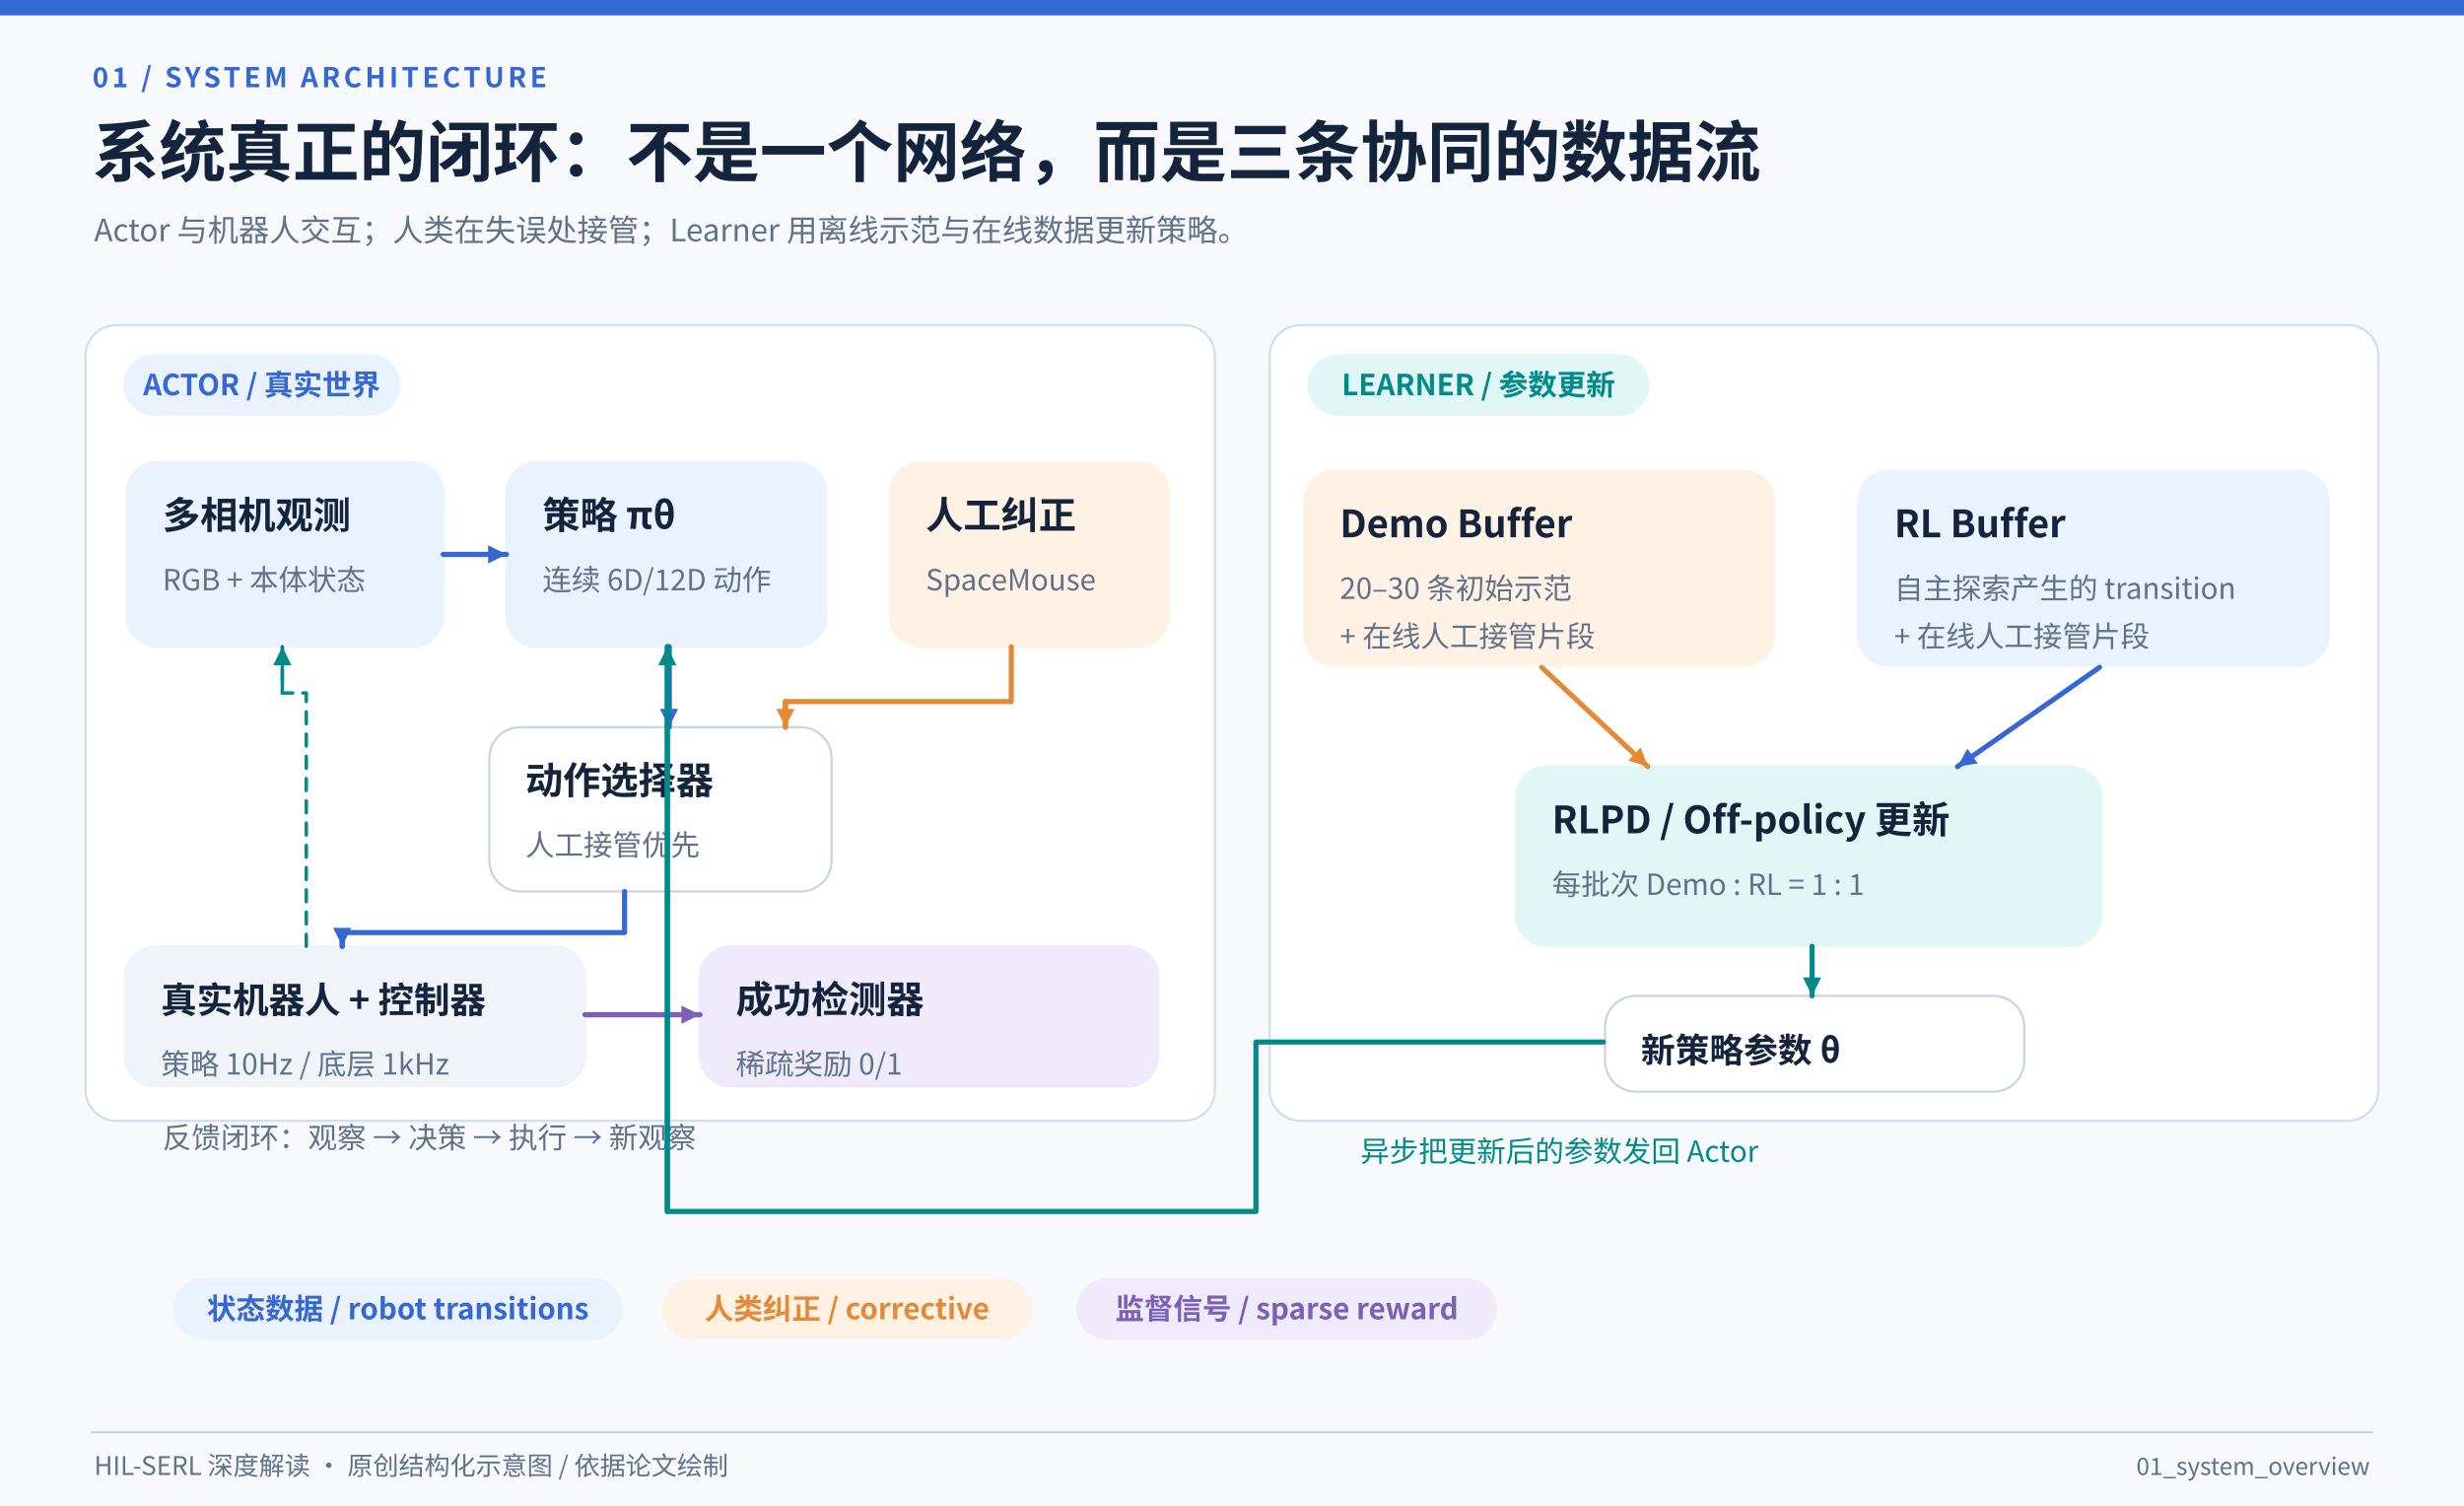
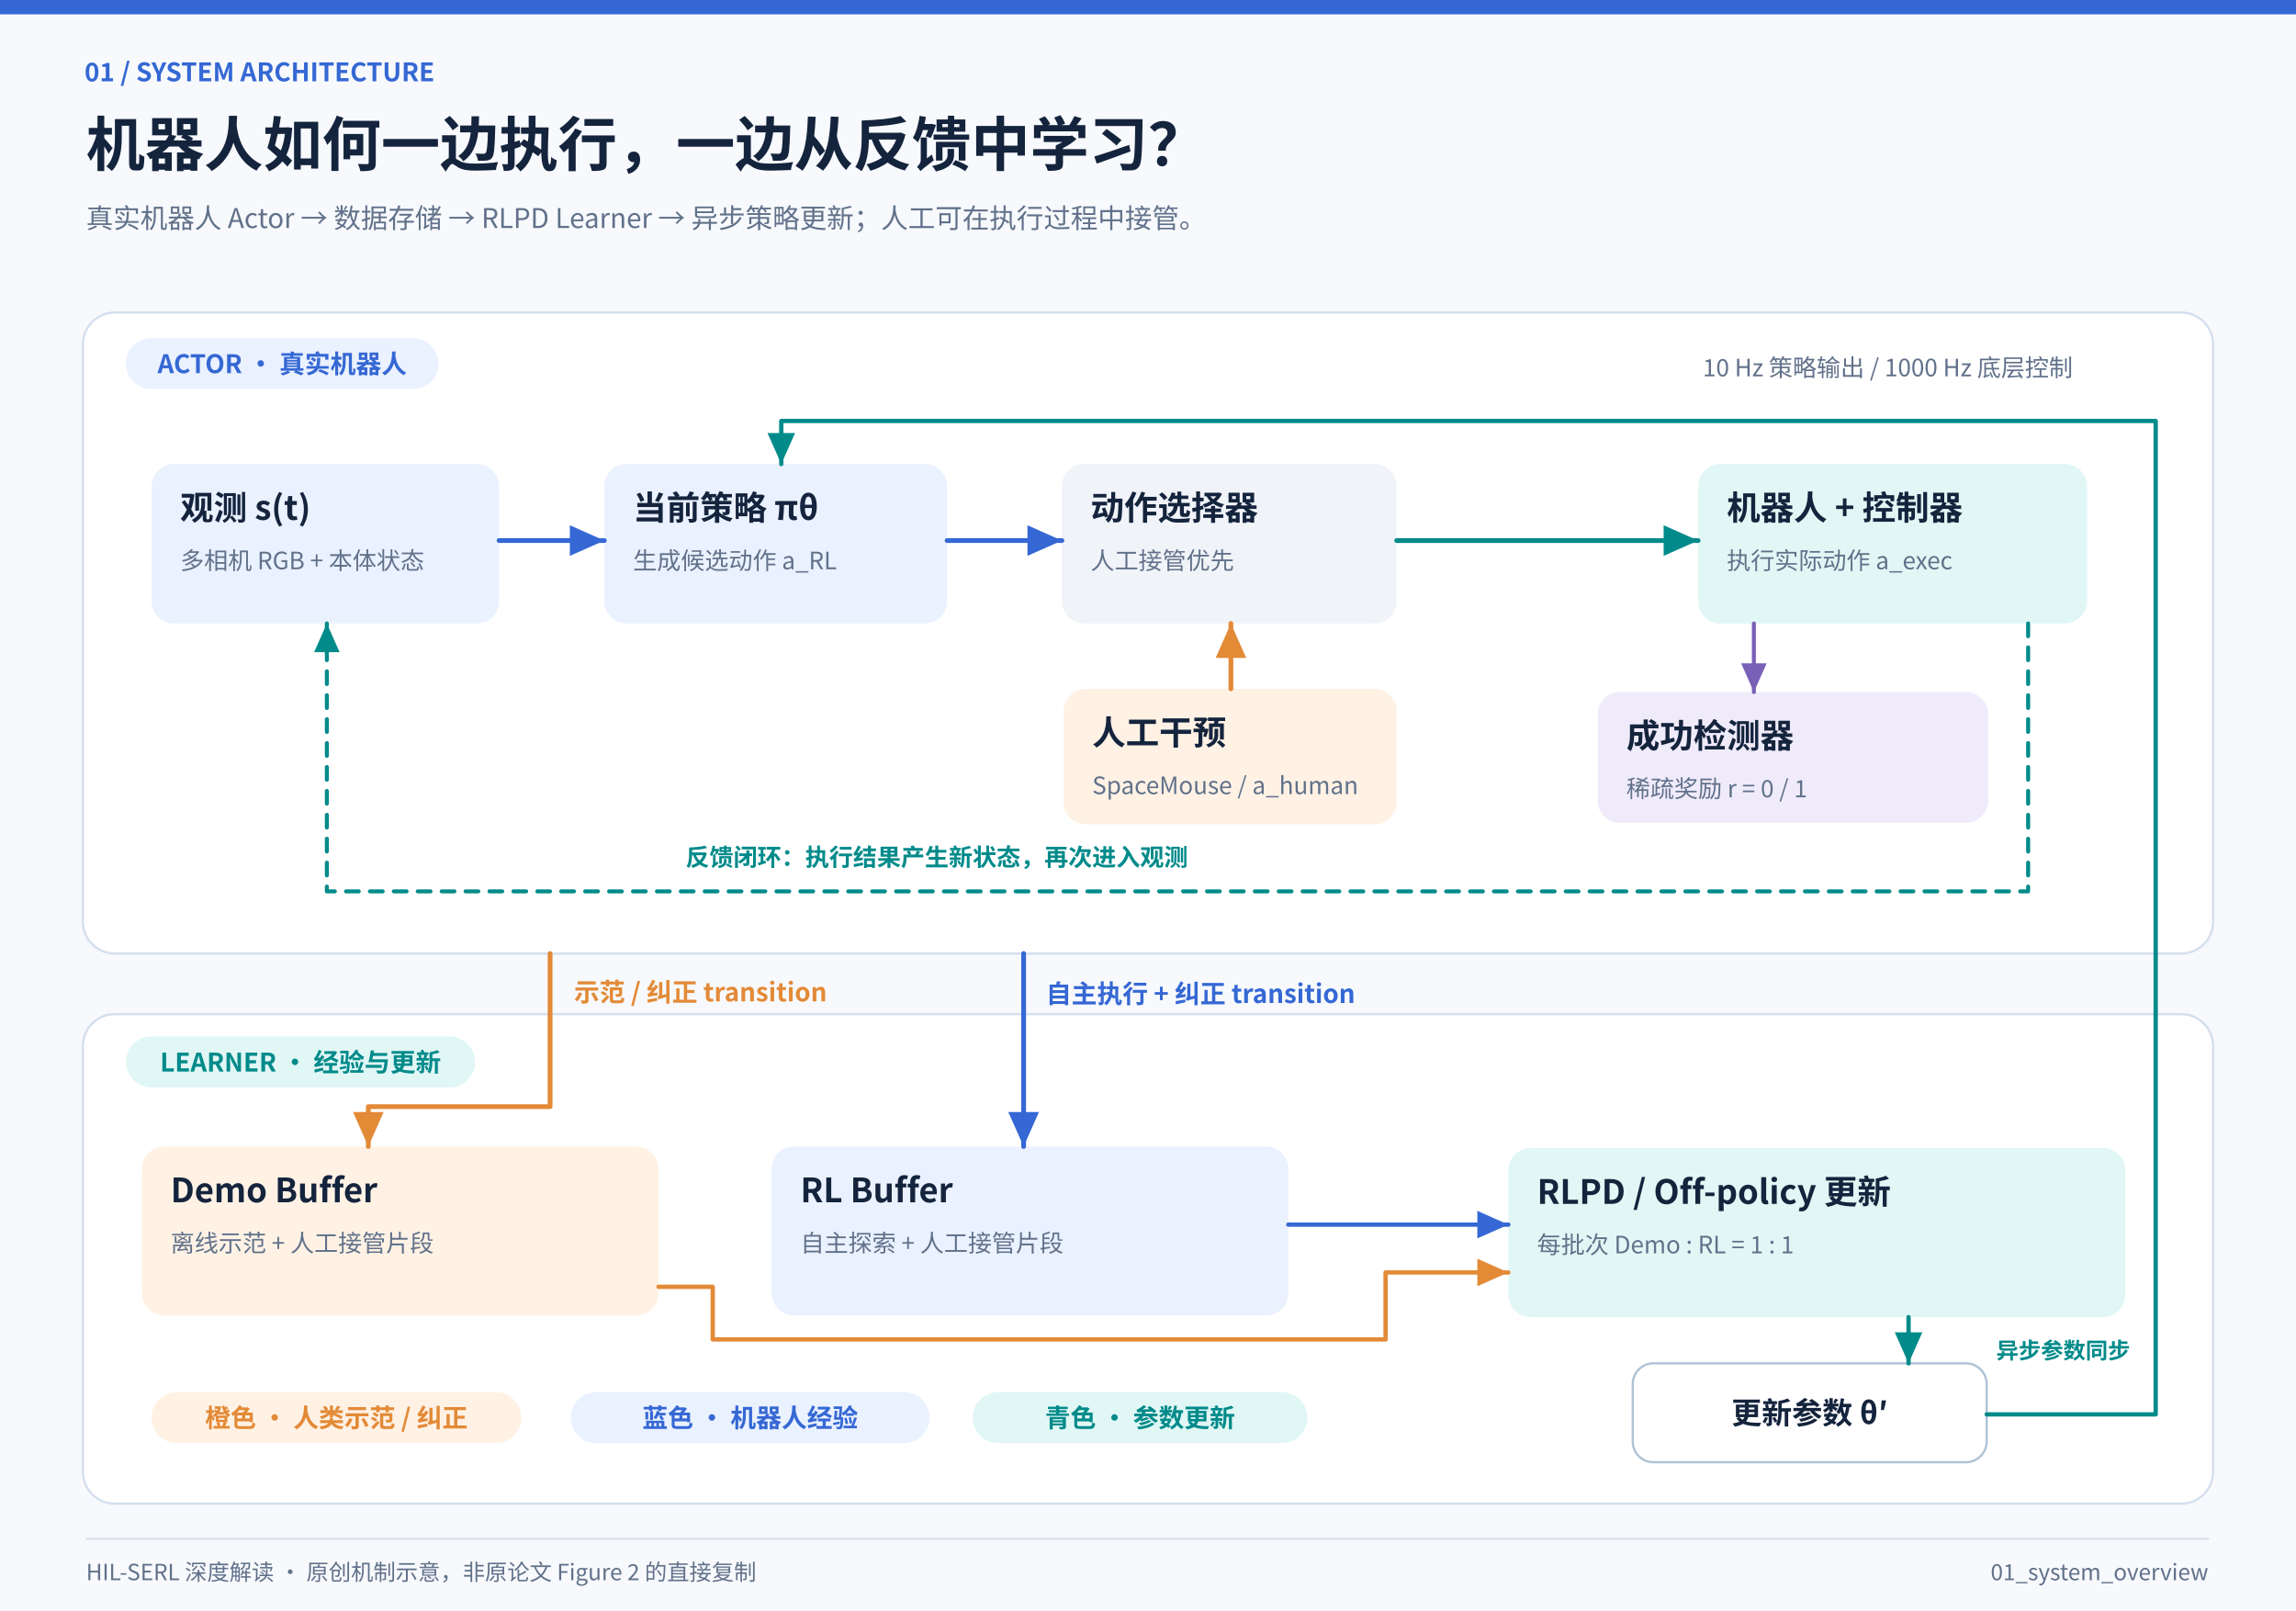
- <svg xmlns="http://www.w3.org/2000/svg" baseProfile="full" height="880" version="1.1" viewBox="0 0 1440 880" width="1440">
-   <defs />
-   <rect fill="#F7F9FC" height="880" width="1440" x="0" y="0" />
-   <rect fill="#3568D4" height="9" width="1440" x="0" y="0" />
-   <text fill="#3568D4" font-family="Noto Sans CJK SC, Noto Sans SC, Arial, sans-serif" font-size="16" font-weight="600" letter-spacing="2" opacity="1" text-anchor="start" x="54" y="51">01  /  SYSTEM ARCHITECTURE</text>
-   <text fill="#15243D" font-family="Noto Sans CJK SC, Noto Sans SC, Arial, sans-serif" font-size="39" font-weight="700" opacity="1" text-anchor="start" x="54" y="103">系统真正的闭环：不是一个网络，而是三条协同的数据流</text>
-   <text fill="#61718A" font-family="Noto Sans CJK SC, Noto Sans SC, Arial, sans-serif" font-size="18" font-weight="400" opacity="1" text-anchor="start" x="55" y="141">Actor 与机器人交互；人类在失误处接管；Learner 用离线示范与在线数据更新策略。</text>
-   <line stroke="#CBD5E1" stroke-width="1.2" x1="53" x2="1387" y1="837" y2="837" />
-   <text fill="#61718A" font-family="Noto Sans CJK SC, Noto Sans SC, Arial, sans-serif" font-size="15" font-weight="400" opacity="1" text-anchor="start" x="55" y="862">HIL-SERL 深度解读   ·   原创结构化示意图 / 依据论文绘制</text>
-   <text fill="#61718A" font-family="Noto Sans CJK SC, Noto Sans SC, Arial, sans-serif" font-size="14" font-weight="400" opacity="1" text-anchor="end" x="1385" y="862">01_system_overview</text>
-   <rect fill="#FFFFFF" height="465" rx="18" ry="18" stroke="#D4DFEE" stroke-width="1.35" width="660" x="50" y="190" />
-   <rect fill="#FFFFFF" height="465" rx="18" ry="18" stroke="#D4DFEE" stroke-width="1.35" width="648" x="742" y="190" />
-   <rect fill="#EAF1FF" height="36" rx="18" width="162" x="72" y="207" />
-   <text fill="#3568D4" font-family="Noto Sans CJK SC, Noto Sans SC, Arial, sans-serif" font-size="17" font-weight="600" opacity="1" text-anchor="middle" x="153.0" y="231">ACTOR / 真实世界</text>
-   <rect fill="#E1F7F5" height="36" rx="18" width="200" x="764" y="207" />
-   <text fill="#008A8A" font-family="Noto Sans CJK SC, Noto Sans SC, Arial, sans-serif" font-size="17" font-weight="600" opacity="1" text-anchor="middle" x="864.0" y="231">LEARNER / 参数更新</text>
-   <rect fill="#EAF1FF" height="108" rx="18" ry="18" stroke="#EAF1FF" stroke-width="1.35" width="185" x="74" y="270" />
-   <text fill="#15243D" font-family="Noto Sans CJK SC, Noto Sans SC, Arial, sans-serif" font-size="22" font-weight="700" opacity="1" text-anchor="start" x="95" y="309">多相机观测</text>
-   <text fill="#61718A" font-family="Noto Sans CJK SC, Noto Sans SC, Arial, sans-serif" font-size="17" font-weight="400" opacity="1" text-anchor="start" x="95" y="345">RGB + 本体状态</text>
-   <rect fill="#EAF1FF" height="108" rx="18" ry="18" stroke="#EAF1FF" stroke-width="1.35" width="187" x="296" y="270" />
-   <text fill="#15243D" font-family="Noto Sans CJK SC, Noto Sans SC, Arial, sans-serif" font-size="22" font-weight="700" opacity="1" text-anchor="start" x="317" y="309">策略 πθ</text>
-   <text fill="#61718A" font-family="Noto Sans CJK SC, Noto Sans SC, Arial, sans-serif" font-size="17" font-weight="400" opacity="1" text-anchor="start" x="317" y="345">连续 6D/12D 动作</text>
-   <rect fill="#FFF2E5" height="108" rx="18" ry="18" stroke="#FFF2E5" stroke-width="1.35" width="163" x="520" y="270" />
-   <text fill="#15243D" font-family="Noto Sans CJK SC, Noto Sans SC, Arial, sans-serif" font-size="22" font-weight="700" opacity="1" text-anchor="start" x="541" y="309">人工纠正</text>
-   <text fill="#61718A" font-family="Noto Sans CJK SC, Noto Sans SC, Arial, sans-serif" font-size="17" font-weight="400" opacity="1" text-anchor="start" x="541" y="345">SpaceMouse</text>
-   <rect fill="#FFFFFF" height="96" rx="18" ry="18" stroke="#CBD5E1" stroke-width="1.35" width="200" x="286" y="425" />
-   <text fill="#15243D" font-family="Noto Sans CJK SC, Noto Sans SC, Arial, sans-serif" font-size="22" font-weight="700" opacity="1" text-anchor="start" x="307" y="464">动作选择器</text>
-   <text fill="#61718A" font-family="Noto Sans CJK SC, Noto Sans SC, Arial, sans-serif" font-size="17" font-weight="400" opacity="1" text-anchor="start" x="307" y="500">人工接管优先</text>
-   <rect fill="#F0F3F8" height="82" rx="18" ry="18" stroke="#F0F3F8" stroke-width="1.35" width="269" x="73" y="553" />
-   <text fill="#15243D" font-family="Noto Sans CJK SC, Noto Sans SC, Arial, sans-serif" font-size="21" font-weight="700" opacity="1" text-anchor="start" x="94" y="592">真实机器人 + 控制器</text>
-   <text fill="#61718A" font-family="Noto Sans CJK SC, Noto Sans SC, Arial, sans-serif" font-size="17" font-weight="400" opacity="1" text-anchor="start" x="94" y="628">策略 10Hz / 底层 1kHz</text>
-   <rect fill="#F0EBFB" height="82" rx="18" ry="18" stroke="#F0EBFB" stroke-width="1.35" width="268" x="409" y="553" />
-   <text fill="#15243D" font-family="Noto Sans CJK SC, Noto Sans SC, Arial, sans-serif" font-size="22" font-weight="700" opacity="1" text-anchor="start" x="430" y="592">成功检测器</text>
-   <text fill="#61718A" font-family="Noto Sans CJK SC, Noto Sans SC, Arial, sans-serif" font-size="17" font-weight="400" opacity="1" text-anchor="start" x="430" y="628">稀疏奖励 0/1</text>
-   <line fill="none" stroke="#3568D4" stroke-linecap="round" stroke-width="3" x1="259" x2="296" y1="324" y2="324" />
-   <polygon fill="#3568D4" points="296,324 285.247,329.327 285.247,318.673" />
-   <path d="M 391,378 L 391,425" fill="none" stroke="#3568D4" stroke-linecap="round" stroke-linejoin="round" stroke-width="3" />
-   <line fill="none" stroke="#3568D4" stroke-linecap="round" stroke-width="3" x1="391" x2="391" y1="378" y2="425" />
-   <polygon fill="#3568D4" points="391,425 385.673,414.247 396.327,414.247" />
-   <path d="M 591,378 L 591,410 L 459,410 L 459,425" fill="none" stroke="#E38A37" stroke-linecap="round" stroke-linejoin="round" stroke-width="3" />
-   <line fill="none" stroke="#E38A37" stroke-linecap="round" stroke-width="3" x1="459" x2="459" y1="410" y2="425" />
-   <polygon fill="#E38A37" points="459,425 453.673,414.247 464.327,414.247" />
-   <path d="M 365,521 L 365,545 L 200,545 L 200,553" fill="none" stroke="#3568D4" stroke-linecap="round" stroke-linejoin="round" stroke-width="3" />
-   <line fill="none" stroke="#3568D4" stroke-linecap="round" stroke-width="3" x1="200" x2="200" y1="545" y2="553" />
-   <polygon fill="#3568D4" points="200,553 194.673,542.247 205.327,542.247" />
-   <path d="M 342,593 L 409,593" fill="none" stroke="#7A60B6" stroke-linecap="round" stroke-linejoin="round" stroke-width="3" />
-   <line fill="none" stroke="#7A60B6" stroke-linecap="round" stroke-width="3" x1="342" x2="409" y1="593" y2="593" />
-   <polygon fill="#7A60B6" points="409,593 398.247,598.327 398.247,587.673" />
-   <path d="M 179,553 L 179,405 L 165,405 L 165,378" fill="none" stroke="#008A8A" stroke-dasharray="7,6" stroke-linecap="round" stroke-linejoin="round" stroke-width="2" />
-   <line fill="none" stroke="#008A8A" stroke-linecap="round" stroke-width="2" x1="165" x2="165" y1="405" y2="378" />
-   <polygon fill="#008A8A" points="165,378 170.327,388.753 159.673,388.753" />
-   <text fill="#61718A" font-family="Noto Sans CJK SC, Noto Sans SC, Arial, sans-serif" font-size="17" font-weight="400" opacity="1" text-anchor="start" x="95" y="671">反馈闭环：观察 → 决策 → 执行 → 新观察</text>
-   <rect fill="#FFF2E5" height="114" rx="18" ry="18" stroke="#FFF2E5" stroke-width="1.35" width="275" x="762" y="275" />
-   <text fill="#15243D" font-family="Noto Sans CJK SC, Noto Sans SC, Arial, sans-serif" font-size="22" font-weight="700" opacity="1" text-anchor="start" x="783" y="314">Demo Buffer</text>
-   <text fill="#61718A" font-family="Noto Sans CJK SC, Noto Sans SC, Arial, sans-serif" font-size="17" font-weight="400" opacity="1" text-anchor="start" x="783" y="350">20–30 条初始示范</text>
-   <text fill="#61718A" font-family="Noto Sans CJK SC, Noto Sans SC, Arial, sans-serif" font-size="17" font-weight="400" opacity="1" text-anchor="start" x="783" y="378">+ 在线人工接管片段</text>
-   <rect fill="#EAF1FF" height="114" rx="18" ry="18" stroke="#EAF1FF" stroke-width="1.35" width="275" x="1086" y="275" />
-   <text fill="#15243D" font-family="Noto Sans CJK SC, Noto Sans SC, Arial, sans-serif" font-size="22" font-weight="700" opacity="1" text-anchor="start" x="1107" y="314">RL Buffer</text>
-   <text fill="#61718A" font-family="Noto Sans CJK SC, Noto Sans SC, Arial, sans-serif" font-size="17" font-weight="400" opacity="1" text-anchor="start" x="1107" y="350">自主探索产生的 transition</text>
-   <text fill="#61718A" font-family="Noto Sans CJK SC, Noto Sans SC, Arial, sans-serif" font-size="17" font-weight="400" opacity="1" text-anchor="start" x="1107" y="378">+ 在线人工接管片段</text>
-   <rect fill="#E1F7F5" height="105" rx="18" ry="18" stroke="#E1F7F5" stroke-width="1.35" width="342" x="886" y="448" />
-   <text fill="#15243D" font-family="Noto Sans CJK SC, Noto Sans SC, Arial, sans-serif" font-size="22" font-weight="700" opacity="1" text-anchor="start" x="907" y="487">RLPD / Off-policy 更新</text>
-   <text fill="#61718A" font-family="Noto Sans CJK SC, Noto Sans SC, Arial, sans-serif" font-size="17" font-weight="400" opacity="1" text-anchor="start" x="907" y="523">每批次 Demo : RL = 1 : 1</text>
-   <line fill="none" stroke="#E38A37" stroke-linecap="round" stroke-width="3" x1="901" x2="963" y1="390" y2="448" />
-   <polygon fill="#E38A37" points="963,448 951.508,444.545 958.787,436.764" />
-   <line fill="none" stroke="#3568D4" stroke-linecap="round" stroke-width="3" x1="1227" x2="1144" y1="390" y2="448" />
-   <polygon fill="#3568D4" points="1144,448 1149.762,437.474 1155.865,446.208" />
-   <rect fill="#FFFFFF" height="56" rx="18" ry="18" stroke="#CBD5E1" stroke-width="1.35" width="245" x="938" y="582" />
-   <text fill="#15243D" font-family="Noto Sans CJK SC, Noto Sans SC, Arial, sans-serif" font-size="20" font-weight="700" opacity="1" text-anchor="start" x="959" y="621">新策略参数 θ</text>
-   <line fill="none" stroke="#008A8A" stroke-linecap="round" stroke-width="3" x1="1059" x2="1059" y1="553" y2="582" />
-   <polygon fill="#008A8A" points="1059,582 1053.673,571.247 1064.327,571.247" />
-   <path d="M 937,609 L 734,609 L 734,708 L 390,708 L 390,378" fill="none" stroke="#008A8A" stroke-linecap="round" stroke-linejoin="round" stroke-width="3" />
-   <line fill="none" stroke="#008A8A" stroke-linecap="round" stroke-width="3" x1="390" x2="390" y1="708" y2="378" />
-   <polygon fill="#008A8A" points="390,378 395.327,388.753 384.673,388.753" />
-   <text fill="#008A8A" font-family="Noto Sans CJK SC, Noto Sans SC, Arial, sans-serif" font-size="17" font-weight="400" opacity="1" text-anchor="start" x="795" y="679">异步把更新后的参数发回 Actor</text>
-   <rect fill="#EAF1FF" height="36" rx="18" width="263" x="101" y="747" />
-   <text fill="#3568D4" font-family="Noto Sans CJK SC, Noto Sans SC, Arial, sans-serif" font-size="17" font-weight="600" opacity="1" text-anchor="middle" x="232.5" y="771">状态数据 / robot transitions</text>
-   <rect fill="#FFF2E5" height="36" rx="18" width="216" x="387" y="747" />
-   <text fill="#E38A37" font-family="Noto Sans CJK SC, Noto Sans SC, Arial, sans-serif" font-size="17" font-weight="600" opacity="1" text-anchor="middle" x="495.0" y="771">人类纠正 / corrective</text>
-   <rect fill="#F0EBFB" height="36" rx="18" width="246" x="629" y="747" />
-   <text fill="#7A60B6" font-family="Noto Sans CJK SC, Noto Sans SC, Arial, sans-serif" font-size="17" font-weight="600" opacity="1" text-anchor="middle" x="752.0" y="771">监督信号 / sparse reward</text>
+ <svg xmlns="http://www.w3.org/2000/svg" viewBox="0 0 1440 1010" width="1440" height="1010">
+   <defs>
+     <marker id="3568D4-arrow" viewBox="0 0 10 10" refX="9" refY="5" markerWidth="8" markerHeight="8" orient="auto-start-reverse">
+       <path d="M0,1 L9,5 L0,9 Z" fill="#3568D4" />
+     </marker>
+     <marker id="008A8A-arrow" viewBox="0 0 10 10" refX="9" refY="5" markerWidth="8" markerHeight="8" orient="auto-start-reverse">
+       <path d="M0,1 L9,5 L0,9 Z" fill="#008A8A" />
+     </marker>
+     <marker id="E38A37-arrow" viewBox="0 0 10 10" refX="9" refY="5" markerWidth="8" markerHeight="8" orient="auto-start-reverse">
+       <path d="M0,1 L9,5 L0,9 Z" fill="#E38A37" />
+     </marker>
+     <marker id="7A60B6-arrow" viewBox="0 0 10 10" refX="9" refY="5" markerWidth="8" markerHeight="8" orient="auto-start-reverse">
+       <path d="M0,1 L9,5 L0,9 Z" fill="#7A60B6" />
+     </marker>
+   </defs>
+   <g font-family="Noto Sans CJK SC, Noto Sans SC, Microsoft YaHei, Arial, sans-serif">
+     <rect x="0" y="0" width="1440" height="1010" rx="0" fill="#F7F9FC" stroke="none" stroke-width="0" />
+     <rect x="0" y="0" width="1440" height="9" rx="0" fill="#3568D4" stroke="none" stroke-width="0" />
+     <text x="53" y="51" fill="#3568D4" font-size="16" font-weight="700" text-anchor="start">01 / SYSTEM ARCHITECTURE</text>
+     <text x="54" y="104" fill="#15243D" font-size="37" font-weight="700" text-anchor="start">机器人如何一边执行，一边从反馈中学习？</text>
+     <text x="54" y="143" fill="#61718A" font-size="17" font-weight="400" text-anchor="start">真实机器人 Actor → 数据存储 → RLPD Learner → 异步策略更新；人工可在执行过程中接管。</text>
+     <path d="M 54,965 L 1385,965" fill="none" stroke="#D6DFEA" stroke-width="1.2" stroke-linecap="round" stroke-linejoin="round" />
+     <text x="54" y="991" fill="#61718A" font-size="14" font-weight="500" text-anchor="start">HIL-SERL 深度解读 · 原创机制示意，非原论文 Figure 2 的直接复制</text>
+     <text x="1385" y="991" fill="#61718A" font-size="14" font-weight="400" text-anchor="end">01_system_overview</text>
+     <rect x="52" y="196" width="1336" height="402" rx="20" fill="#FFFFFF" stroke="#D4DFEE" stroke-width="1.4" />
+     <rect x="79" y="212" width="196" height="32" rx="16" fill="#EAF1FF" stroke="none" stroke-width="1.4" />
+     <text x="177.0" y="234" fill="#3568D4" font-size="16" font-weight="700" text-anchor="middle">ACTOR · 真实机器人</text>
+     <text x="1300" y="236" fill="#61718A" font-size="15" font-weight="400" text-anchor="end">10 Hz 策略输出 / 1000 Hz 底层控制</text>
+     <rect x="95" y="291" width="218" height="100" rx="14" fill="#EAF1FF" stroke="none" stroke-width="0" />
+     <text x="113" y="326" fill="#15243D" font-size="21" font-weight="700" text-anchor="start">观测 s(t)</text>
+     <text x="113" y="357" fill="#61718A" font-size="15" font-weight="400" text-anchor="start">多相机 RGB + 本体状态</text>
+     <rect x="379" y="291" width="215" height="100" rx="14" fill="#EAF1FF" stroke="none" stroke-width="0" />
+     <text x="397" y="326" fill="#15243D" font-size="21" font-weight="700" text-anchor="start">当前策略 πθ</text>
+     <text x="397" y="357" fill="#61718A" font-size="15" font-weight="400" text-anchor="start">生成候选动作 a_RL</text>
+     <rect x="666" y="291" width="210" height="100" rx="14" fill="#F0F3F8" stroke="none" stroke-width="0" />
+     <text x="684" y="326" fill="#15243D" font-size="21" font-weight="700" text-anchor="start">动作选择器</text>
+     <text x="684" y="357" fill="#61718A" font-size="15" font-weight="400" text-anchor="start">人工接管优先</text>
+     <rect x="1065" y="291" width="244" height="100" rx="14" fill="#E1F7F5" stroke="none" stroke-width="0" />
+     <text x="1083" y="326" fill="#15243D" font-size="21" font-weight="700" text-anchor="start">机器人 + 控制器</text>
+     <text x="1083" y="357" fill="#61718A" font-size="15" font-weight="400" text-anchor="start">执行实际动作 a_exec</text>
+     <path d="M 313,339 L 379,339" fill="none" stroke="#3568D4" stroke-width="3" stroke-linecap="round" stroke-linejoin="round" marker-end="url(#3568D4-arrow)" />
+     <path d="M 594,339 L 666,339" fill="none" stroke="#3568D4" stroke-width="3" stroke-linecap="round" stroke-linejoin="round" marker-end="url(#3568D4-arrow)" />
+     <path d="M 876,339 L 1065,339" fill="none" stroke="#008A8A" stroke-width="3" stroke-linecap="round" stroke-linejoin="round" marker-end="url(#008A8A-arrow)" />
+     <rect x="667" y="432" width="209" height="85" rx="14" fill="#FFF2E5" stroke="none" stroke-width="0" />
+     <text x="685" y="467" fill="#15243D" font-size="21" font-weight="700" text-anchor="start">人工干预</text>
+     <text x="685" y="498" fill="#61718A" font-size="15" font-weight="400" text-anchor="start">SpaceMouse / a_human</text>
+     <path d="M 772,432 L 772,391" fill="none" stroke="#E38A37" stroke-width="3" stroke-linecap="round" stroke-linejoin="round" marker-end="url(#E38A37-arrow)" />
+     <path d="M 1272,391 L 1272,559 L 205,559 L 205,391" fill="none" stroke="#008A8A" stroke-width="2.5" stroke-linecap="round" stroke-linejoin="round" stroke-dasharray="8 7" marker-end="url(#008A8A-arrow)" />
+     <text x="430" y="543" fill="#008A8A" font-size="15" font-weight="550" text-anchor="start">反馈闭环：执行结果产生新状态，再次进入观测</text>
+     <rect x="1002" y="434" width="245" height="82" rx="14" fill="#F0EBFB" stroke="none" stroke-width="0" />
+     <text x="1020" y="469" fill="#15243D" font-size="21" font-weight="700" text-anchor="start">成功检测器</text>
+     <text x="1020" y="500" fill="#61718A" font-size="15" font-weight="400" text-anchor="start">稀疏奖励 r = 0 / 1</text>
+     <path d="M 1100,391 L 1100,434" fill="none" stroke="#7A60B6" stroke-width="2.5" stroke-linecap="round" stroke-linejoin="round" marker-end="url(#7A60B6-arrow)" />
+     <rect x="52" y="636" width="1336" height="307" rx="20" fill="#FFFFFF" stroke="#D4DFEE" stroke-width="1.4" />
+     <rect x="79" y="650" width="219" height="32" rx="16" fill="#E1F7F5" stroke="none" stroke-width="1.4" />
+     <text x="188.5" y="672" fill="#008A8A" font-size="16" font-weight="700" text-anchor="middle">LEARNER · 经验与更新</text>
+     <rect x="89" y="719" width="324" height="106" rx="14" fill="#FFF2E5" stroke="none" stroke-width="0" />
+     <text x="107" y="754" fill="#15243D" font-size="21" font-weight="700" text-anchor="start">Demo Buffer</text>
+     <text x="107" y="785" fill="#61718A" font-size="15" font-weight="400" text-anchor="start">离线示范 + 人工接管片段</text>
+     <rect x="484" y="719" width="324" height="106" rx="14" fill="#EAF1FF" stroke="none" stroke-width="0" />
+     <text x="502" y="754" fill="#15243D" font-size="21" font-weight="700" text-anchor="start">RL Buffer</text>
+     <text x="502" y="785" fill="#61718A" font-size="15" font-weight="400" text-anchor="start">自主探索 + 人工接管片段</text>
+     <rect x="946" y="720" width="387" height="106" rx="14" fill="#E1F7F5" stroke="none" stroke-width="0" />
+     <text x="964" y="755" fill="#15243D" font-size="21" font-weight="700" text-anchor="start">RLPD / Off-policy 更新</text>
+     <text x="964" y="786" fill="#61718A" font-size="15" font-weight="400" text-anchor="start">每批次 Demo : RL = 1 : 1</text>
+     <path d="M 345,598 L 345,694 L 231,694 L 231,719" fill="none" stroke="#E38A37" stroke-width="3" stroke-linecap="round" stroke-linejoin="round" marker-end="url(#E38A37-arrow)" />
+     <text x="360" y="628" fill="#E38A37" font-size="16" font-weight="650" text-anchor="start">示范 / 纠正 transition</text>
+     <path d="M 642,598 L 642,719" fill="none" stroke="#3568D4" stroke-width="3" stroke-linecap="round" stroke-linejoin="round" marker-end="url(#3568D4-arrow)" />
+     <text x="656" y="629" fill="#3568D4" font-size="16" font-weight="650" text-anchor="start">自主执行 + 纠正 transition</text>
+     <path d="M 413,807 L 447,807 L 447,840 L 869,840 L 869,798 L 946,798" fill="none" stroke="#E38A37" stroke-width="2.7" stroke-linecap="round" stroke-linejoin="round" marker-end="url(#E38A37-arrow)" />
+     <path d="M 808,768 L 946,768" fill="none" stroke="#3568D4" stroke-width="2.7" stroke-linecap="round" stroke-linejoin="round" marker-end="url(#3568D4-arrow)" />
+     <rect x="1024" y="855" width="222" height="62" rx="13" fill="#FFFFFF" stroke="#AFC2D6" stroke-width="1.4" />
+     <text x="1135" y="893" fill="#15243D" font-size="19" font-weight="700" text-anchor="middle">更新参数 θ′</text>
+     <path d="M 1197,826 L 1197,855" fill="none" stroke="#008A8A" stroke-width="2.7" stroke-linecap="round" stroke-linejoin="round" marker-end="url(#008A8A-arrow)" />
+     <path d="M 1246,887 L 1352,887 L 1352,264 L 490,264 L 490,291" fill="none" stroke="#008A8A" stroke-width="2.7" stroke-linecap="round" stroke-linejoin="round" marker-end="url(#008A8A-arrow)" />
+     <text x="1294" y="852" fill="#008A8A" font-size="14" font-weight="600" text-anchor="middle">异步参数同步</text>
+     <rect x="95" y="873" width="232" height="32" rx="16" fill="#FFF2E5" stroke="none" stroke-width="1.4" />
+     <text x="211.0" y="895" fill="#E38A37" font-size="16" font-weight="700" text-anchor="middle">橙色 · 人类示范 / 纠正</text>
+     <rect x="358" y="873" width="225" height="32" rx="16" fill="#EAF1FF" stroke="none" stroke-width="1.4" />
+     <text x="470.5" y="895" fill="#3568D4" font-size="16" font-weight="700" text-anchor="middle">蓝色 · 机器人经验</text>
+     <rect x="610" y="873" width="210" height="32" rx="16" fill="#E1F7F5" stroke="none" stroke-width="1.4" />
+     <text x="715.0" y="895" fill="#008A8A" font-size="16" font-weight="700" text-anchor="middle">青色 · 参数更新</text>
+   </g>
</svg>
